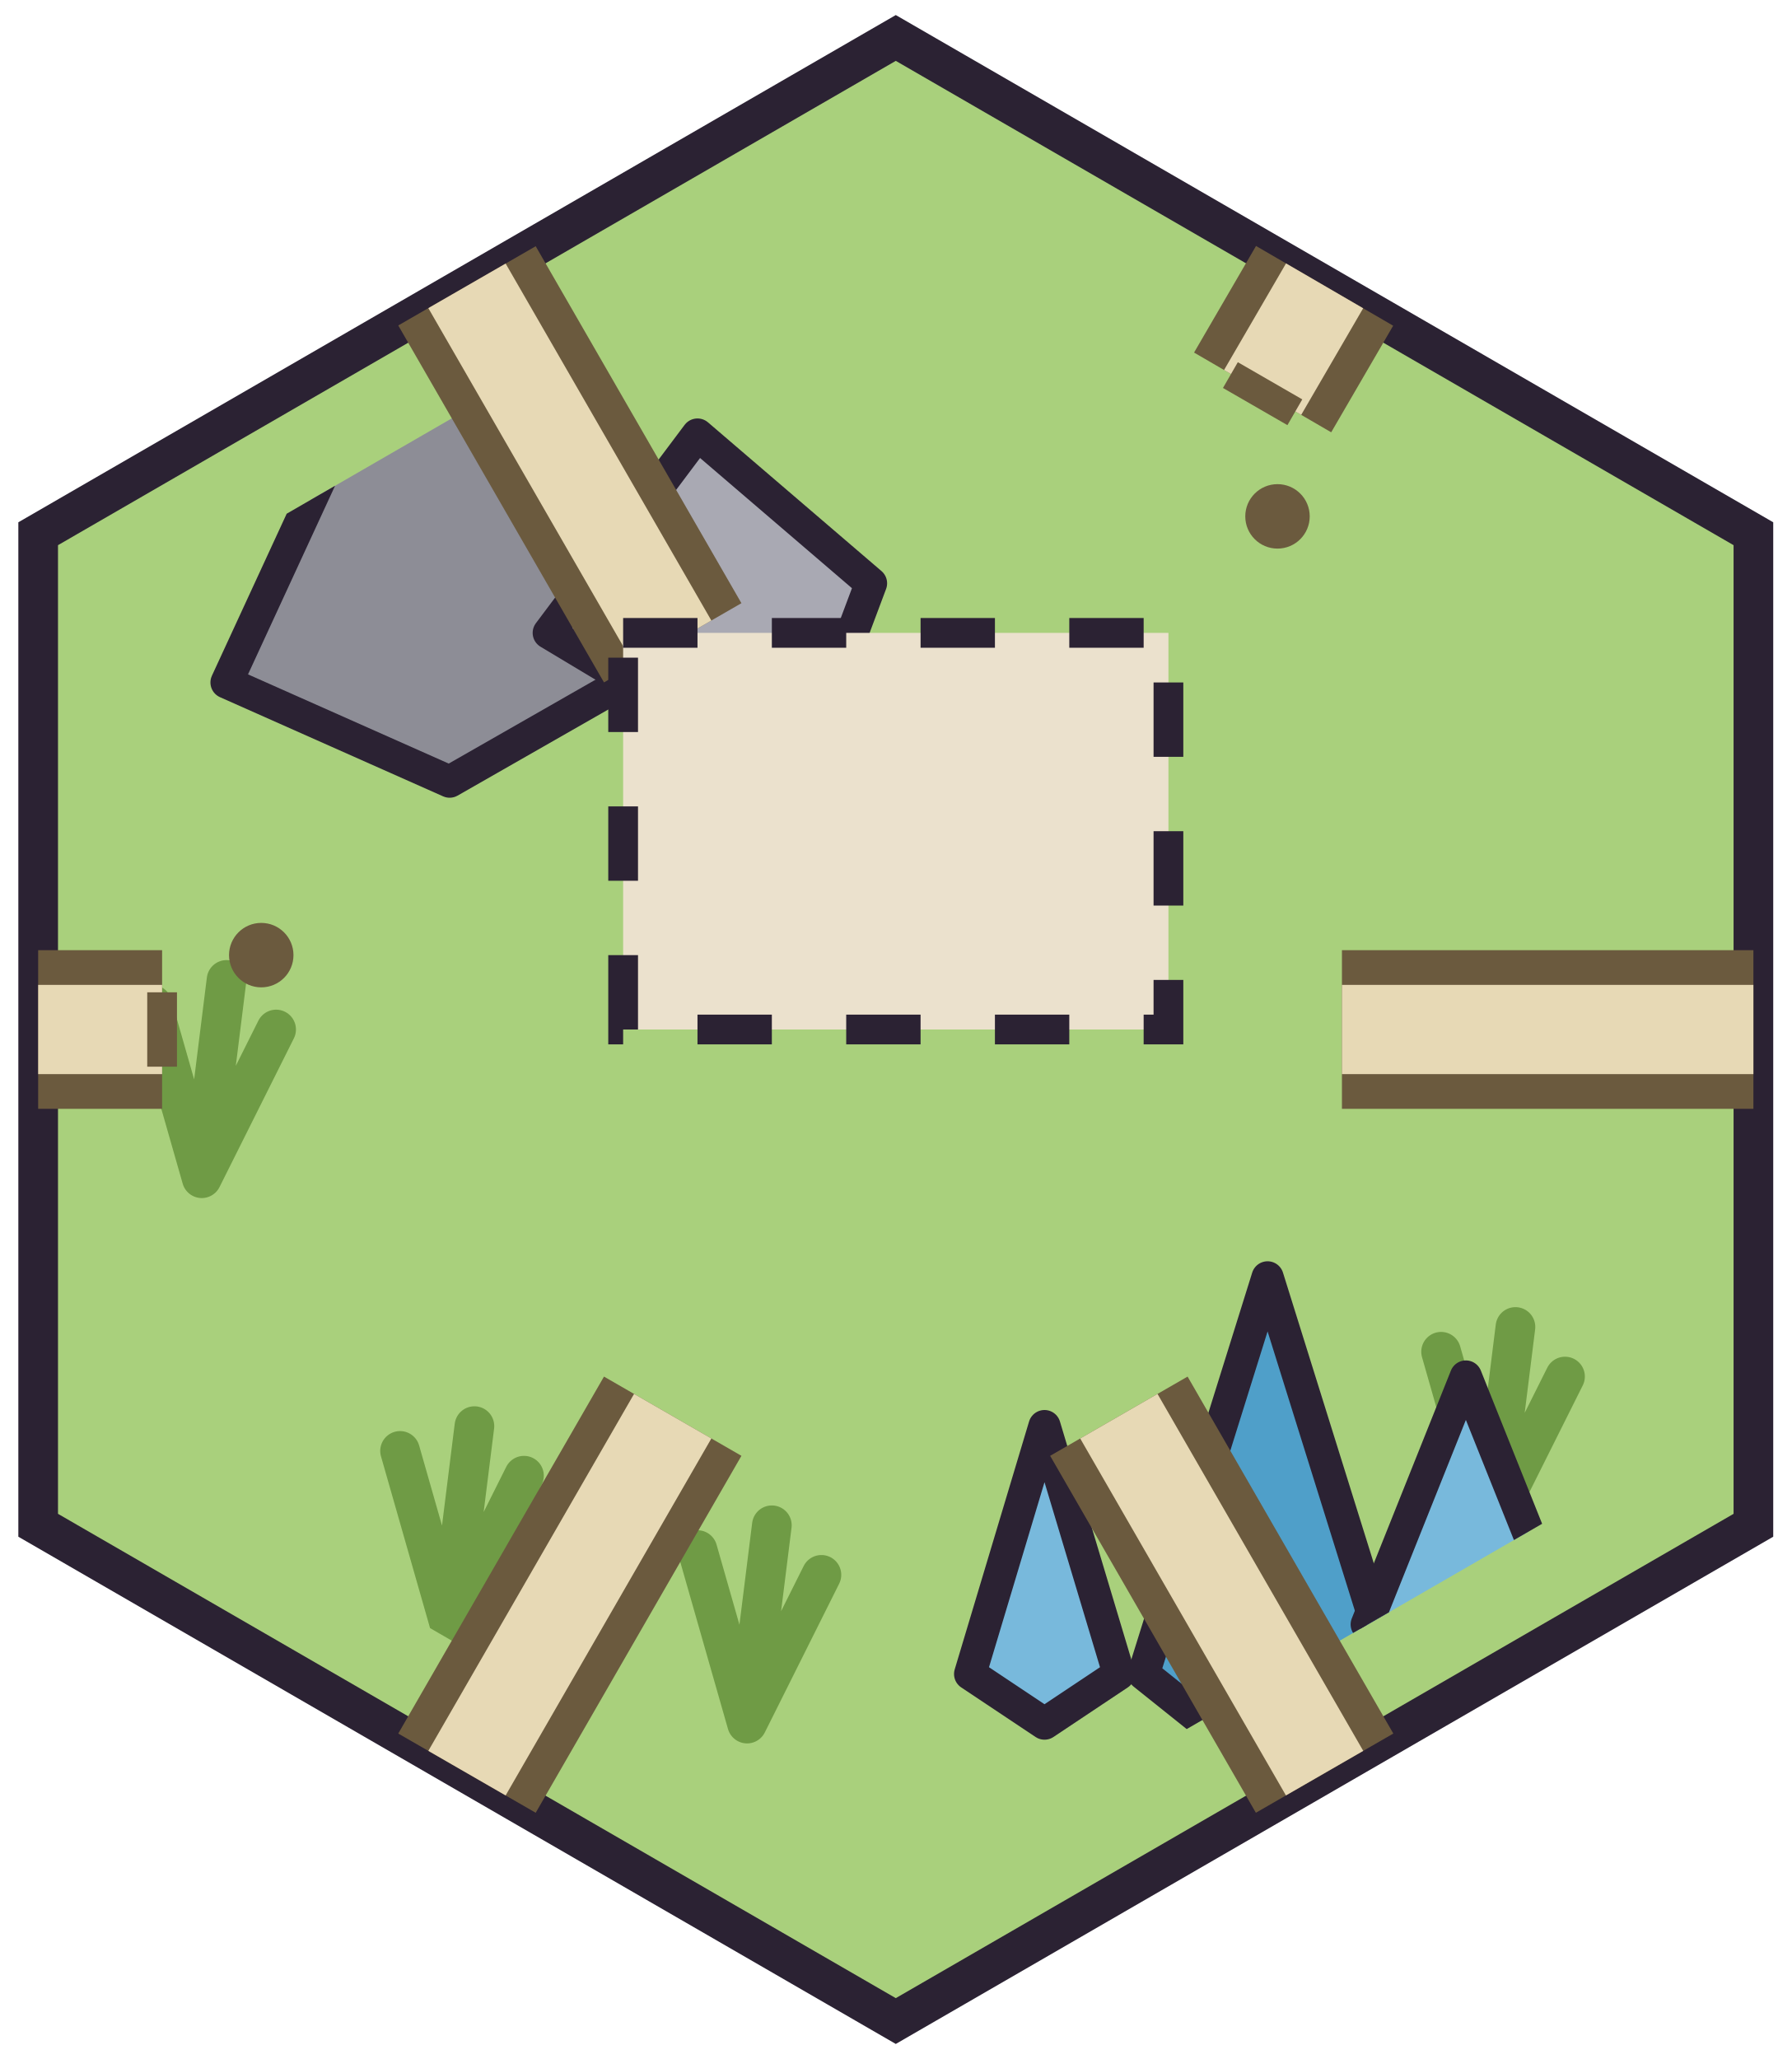
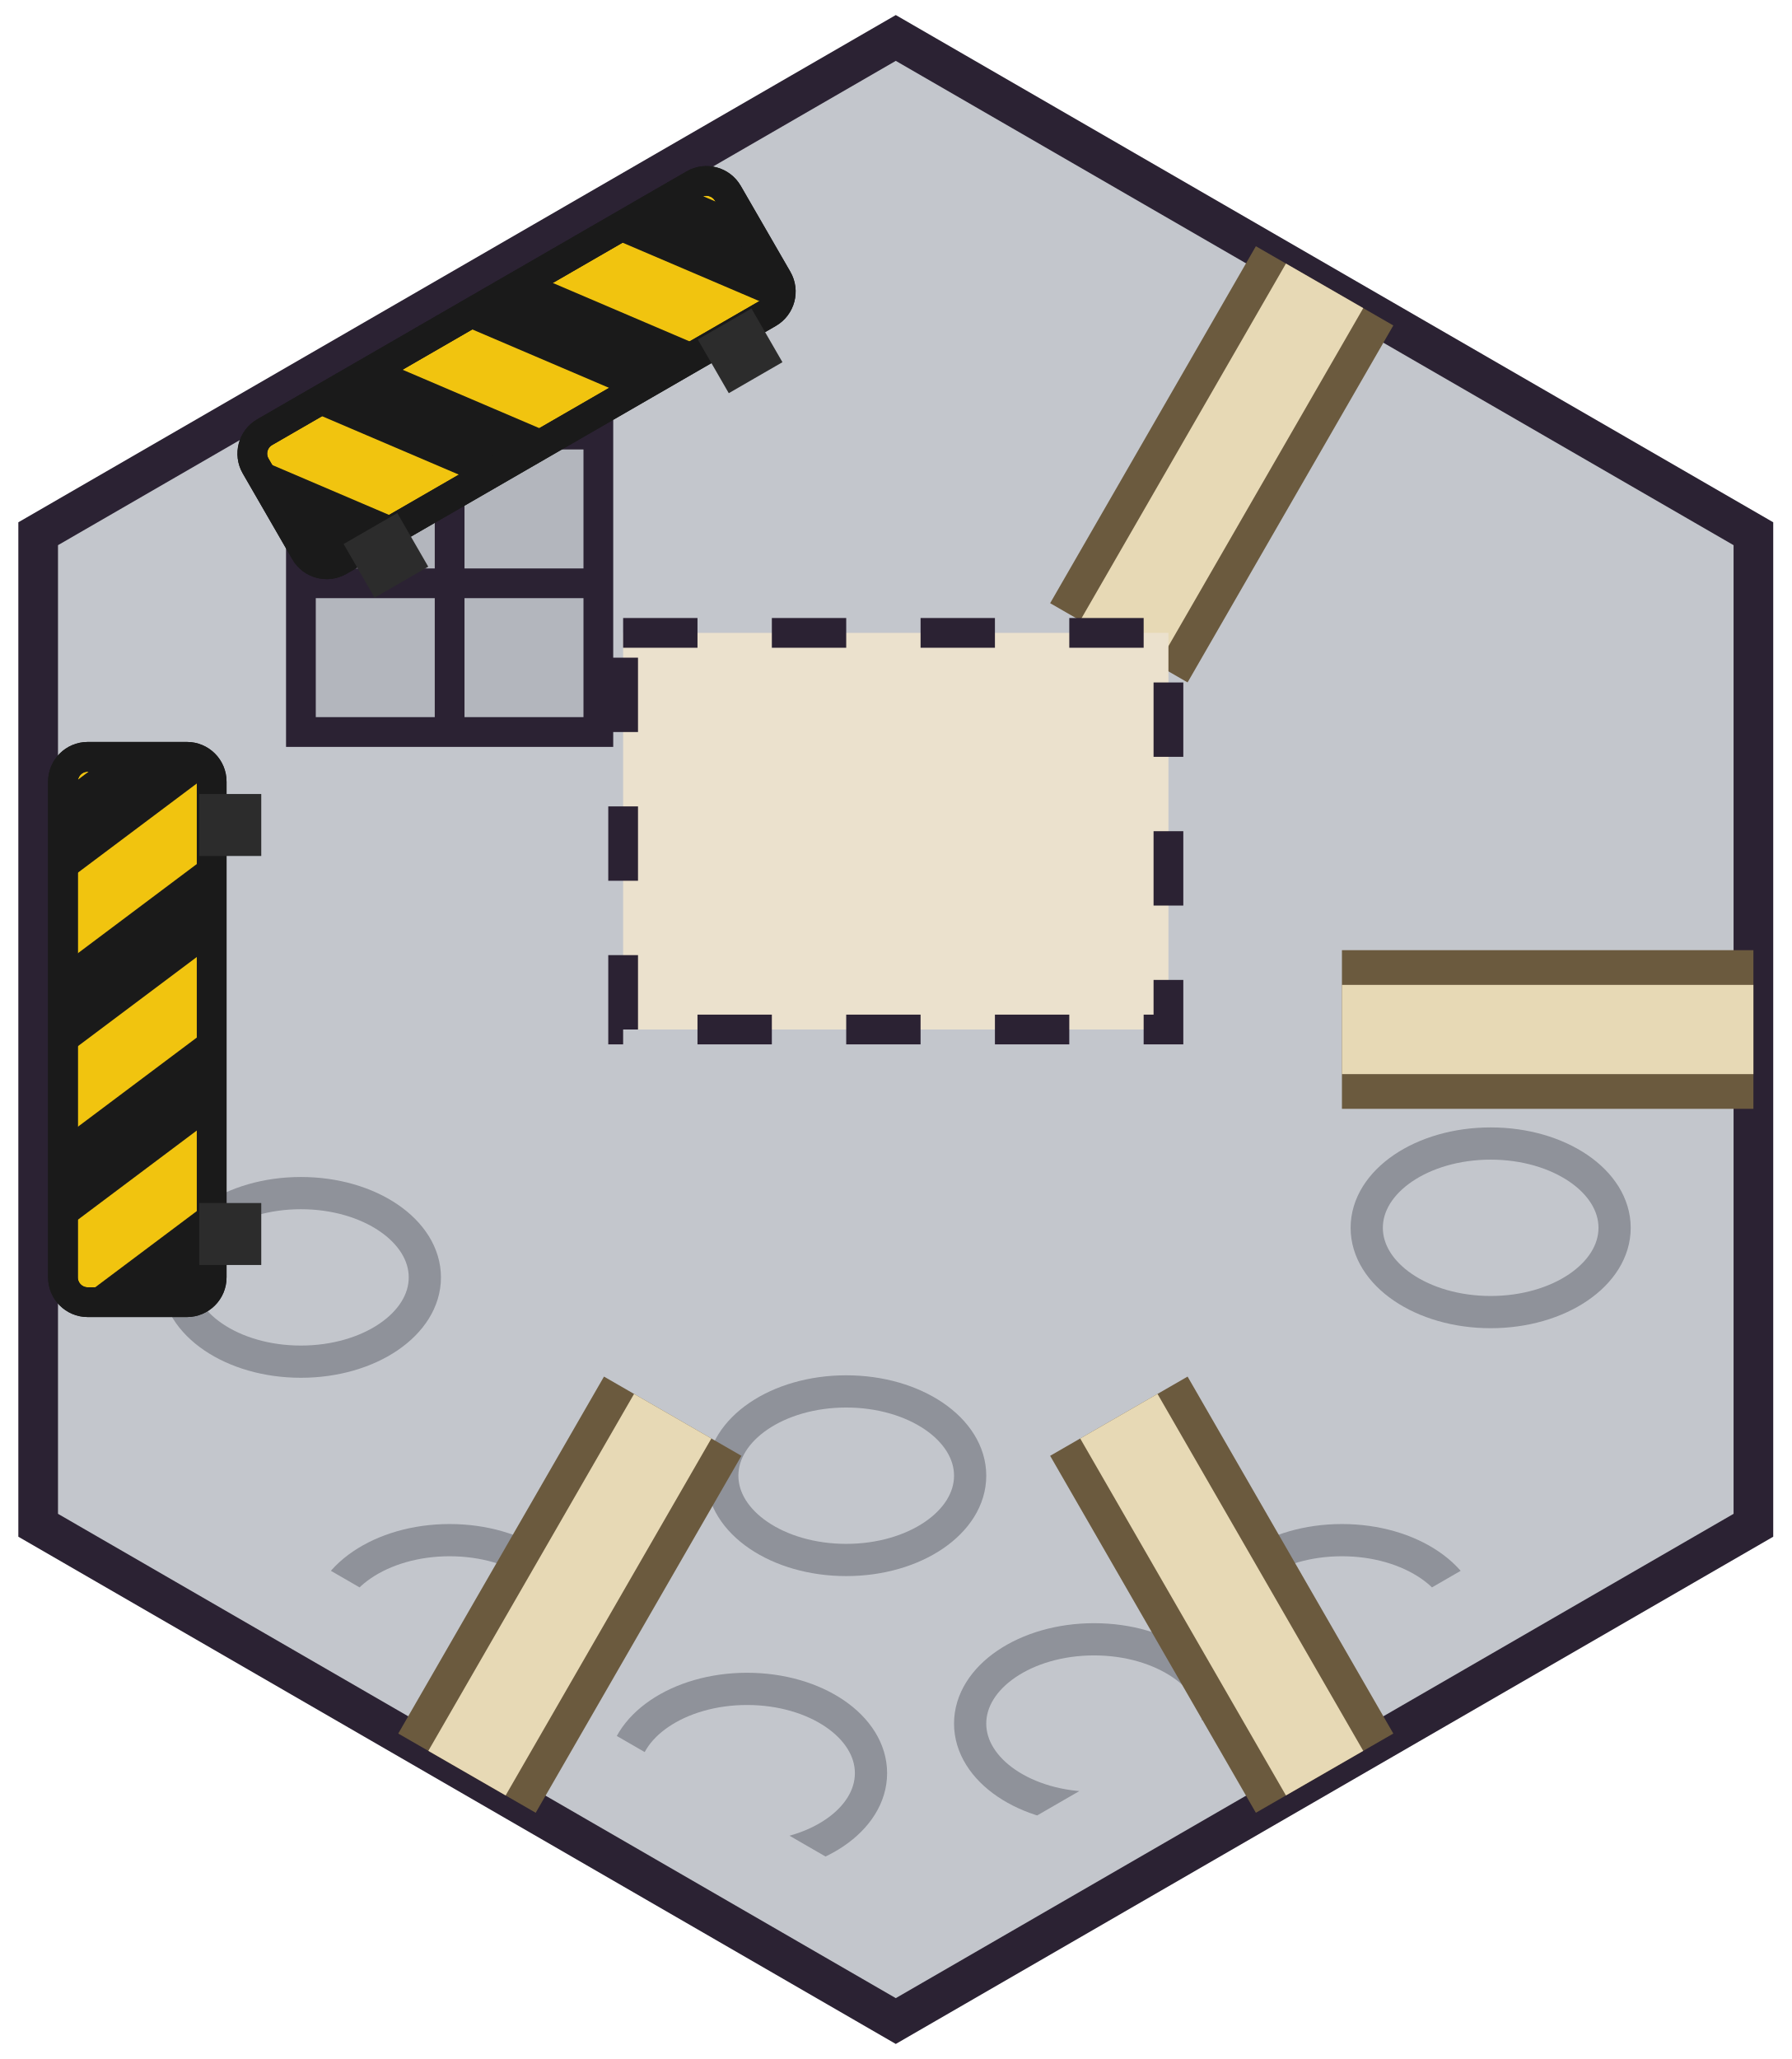
<svg xmlns="http://www.w3.org/2000/svg" viewBox="-36.14 -41.50 72.28 83.00" width="181" height="208" font-family="DejaVu Sans, Arial, sans-serif">
-   <polygon points="34.6,20.0 0.0,40.0 -34.6,20.0 -34.6,-20.0 -0.0,-40.0 34.6,-20.0" fill="#a9d07c" stroke="#2b2233" stroke-width="1.6" />
-   <clipPath id="c_double">
+   <polygon points="34.6,20.0 0.0,40.0 -34.6,20.0 -34.6,-20.0 -0.0,-40.0 34.6,-20.0" fill="#c3c6cc" stroke="#2b2233" stroke-width="1.6" />
+   <clipPath id="c_empty">
    <polygon points="30.3,17.5 0.0,35.0 -30.3,17.5 -30.3,-17.5 -0.0,-35.0 30.3,-17.5" />
  </clipPath>
-   <g clip-path="url(#c_double)">
-     <path d="M-18 24 l-2 -7 M-18 24 l1 -8 M-18 24 l3 -6" stroke="#6f9b45" stroke-width="1.6" fill="none" stroke-linecap="round" />
-     <path d="M-6 28 l-2 -7 M-6 28 l1 -8 M-6 28 l3 -6" stroke="#6f9b45" stroke-width="1.6" fill="none" stroke-linecap="round" />
-     <path d="M24 20 l-2 -7 M24 20 l1 -8 M24 20 l3 -6" stroke="#6f9b45" stroke-width="1.6" fill="none" stroke-linecap="round" />
-     <path d="M-28 6 l-2 -7 M-28 6 l1 -8 M-28 6 l3 -6" stroke="#6f9b45" stroke-width="1.6" fill="none" stroke-linecap="round" />
-     <g stroke="#2b2233" stroke-width="1.3" stroke-linejoin="round">
-       <polygon points="-27,-14 -21,-27 -12,-24 -11,-14 -18,-10" fill="#8d8d96" />
-       <polygon points="-14,-16 -8,-24 -1,-18 -4,-10" fill="#a9a9b3" />
-       <polygon points="10,26 15,10 20,26 15,30" fill="#4f9fc9" />
-       <polygon points="19,24 23,14 27,24 23,28" fill="#78b9dc" />
-       <polygon points="3,26 6,16 9,26 6,28" fill="#78b9dc" />
+   <g clip-path="url(#c_empty)">
+     <ellipse cx="-18" cy="24" rx="5" ry="3.4" fill="none" stroke="#8f929a" stroke-width="1.3" />
+     <ellipse cx="-6" cy="30" rx="5" ry="3.4" fill="none" stroke="#8f929a" stroke-width="1.3" />
+     <ellipse cx="8" cy="28" rx="5" ry="3.4" fill="none" stroke="#8f929a" stroke-width="1.3" />
+     <ellipse cx="18" cy="24" rx="5" ry="3.4" fill="none" stroke="#8f929a" stroke-width="1.3" />
+     <ellipse cx="-24" cy="10" rx="5" ry="3.4" fill="none" stroke="#8f929a" stroke-width="1.3" />
+     <ellipse cx="24" cy="8" rx="5" ry="3.4" fill="none" stroke="#8f929a" stroke-width="1.3" />
+     <ellipse cx="-2" cy="18" rx="5" ry="3.4" fill="none" stroke="#8f929a" stroke-width="1.3" />
+     <g stroke="#2b2233" stroke-width="1.2">
+       <rect x="-24" y="-24" width="12" height="12" fill="#b3b6bd" />
+       <path d="M-24 -18 h12 M-18 -24 v6 M-18 -12 v-6" fill="none" />
    </g>
  </g>
  <line x1="34.6" y1="0.0" x2="18.0" y2="0.0" stroke="#6b5a3e" stroke-width="6.4" />
  <line x1="34.6" y1="0.0" x2="18.0" y2="0.0" stroke="#e7d9b5" stroke-width="3.6" />
-   <line x1="17.3" y1="-30.0" x2="14.8" y2="-25.7" stroke="#6b5a3e" stroke-width="6.4" />
-   <line x1="17.3" y1="-30.0" x2="14.8" y2="-25.7" stroke="#e7d9b5" stroke-width="3.6" />
-   <line x1="16.1" y1="-24.9" x2="13.5" y2="-26.4" stroke="#6b5a3e" stroke-width="1.2" />
-   <circle cx="15.4" cy="-20.7" r="1.3" fill="#6b5a3e" />
-   <line x1="-17.3" y1="-30.0" x2="-9.0" y2="-15.6" stroke="#6b5a3e" stroke-width="6.4" />
-   <line x1="-17.3" y1="-30.0" x2="-9.0" y2="-15.6" stroke="#e7d9b5" stroke-width="3.6" />
-   <line x1="-34.6" y1="0.0" x2="-29.6" y2="0.0" stroke="#6b5a3e" stroke-width="6.4" />
-   <line x1="-34.6" y1="0.0" x2="-29.6" y2="0.0" stroke="#e7d9b5" stroke-width="3.6" />
-   <line x1="-29.6" y1="-1.5" x2="-29.6" y2="1.5" stroke="#6b5a3e" stroke-width="1.2" />
-   <circle cx="-25.6" cy="-3.0" r="1.3" fill="#6b5a3e" />
+   <line x1="17.3" y1="-30.0" x2="9.0" y2="-15.6" stroke="#6b5a3e" stroke-width="6.4" />
+   <line x1="17.3" y1="-30.0" x2="9.0" y2="-15.6" stroke="#e7d9b5" stroke-width="3.6" />
+   <g transform="translate(-15.3,-26.5) rotate(-30.0)">
+     <defs>
+       <clipPath id="blk_2">
+         <rect x="-11" y="-3" width="22" height="6" rx="1" />
+       </clipPath>
+     </defs>
+     <rect x="-11" y="-3" width="22" height="6" rx="1" fill="#f1c40f" stroke="#1a1a1a" stroke-width="1.2" />
+     <g clip-path="url(#blk_2)">
+       <line x1="-14" y1="-4" x2="-8" y2="4" stroke="#1a1a1a" stroke-width="3" />
+       <line x1="-7" y1="-4" x2="-1" y2="4" stroke="#1a1a1a" stroke-width="3" />
+       <line x1="0" y1="-4" x2="6" y2="4" stroke="#1a1a1a" stroke-width="3" />
+       <line x1="7" y1="-4" x2="13" y2="4" stroke="#1a1a1a" stroke-width="3" />
+     </g>
+     <rect x="-11" y="-3" width="22" height="6" rx="1" fill="none" stroke="#1a1a1a" stroke-width="1.2" />
+     <rect x="-9.5" y="2.5" width="2.5" height="2.5" fill="#2c2c2c" />
+     <rect x="7" y="2.5" width="2.5" height="2.5" fill="#2c2c2c" />
+   </g>
+   <g transform="translate(-30.6,0.0) rotate(270.0)">
+     <defs>
+       <clipPath id="blk_3">
+         <rect x="-11" y="-3" width="22" height="6" rx="1" />
+       </clipPath>
+     </defs>
+     <rect x="-11" y="-3" width="22" height="6" rx="1" fill="#f1c40f" stroke="#1a1a1a" stroke-width="1.2" />
+     <g clip-path="url(#blk_3)">
+       <line x1="-14" y1="-4" x2="-8" y2="4" stroke="#1a1a1a" stroke-width="3" />
+       <line x1="-7" y1="-4" x2="-1" y2="4" stroke="#1a1a1a" stroke-width="3" />
+       <line x1="0" y1="-4" x2="6" y2="4" stroke="#1a1a1a" stroke-width="3" />
+       <line x1="7" y1="-4" x2="13" y2="4" stroke="#1a1a1a" stroke-width="3" />
+     </g>
+     <rect x="-11" y="-3" width="22" height="6" rx="1" fill="none" stroke="#1a1a1a" stroke-width="1.2" />
+     <rect x="-9.5" y="2.5" width="2.5" height="2.5" fill="#2c2c2c" />
+     <rect x="7" y="2.5" width="2.5" height="2.5" fill="#2c2c2c" />
+   </g>
  <line x1="-17.3" y1="30.0" x2="-9.0" y2="15.6" stroke="#6b5a3e" stroke-width="6.4" />
  <line x1="-17.3" y1="30.0" x2="-9.0" y2="15.6" stroke="#e7d9b5" stroke-width="3.6" />
  <line x1="17.3" y1="30.0" x2="9.0" y2="15.6" stroke="#6b5a3e" stroke-width="6.4" />
  <line x1="17.3" y1="30.0" x2="9.0" y2="15.6" stroke="#e7d9b5" stroke-width="3.6" />
  <rect x="-11" y="-16" width="22" height="16" fill="#ebe1cd" stroke="#2b2233" stroke-width="1.2" stroke-dasharray="3" />
</svg>
